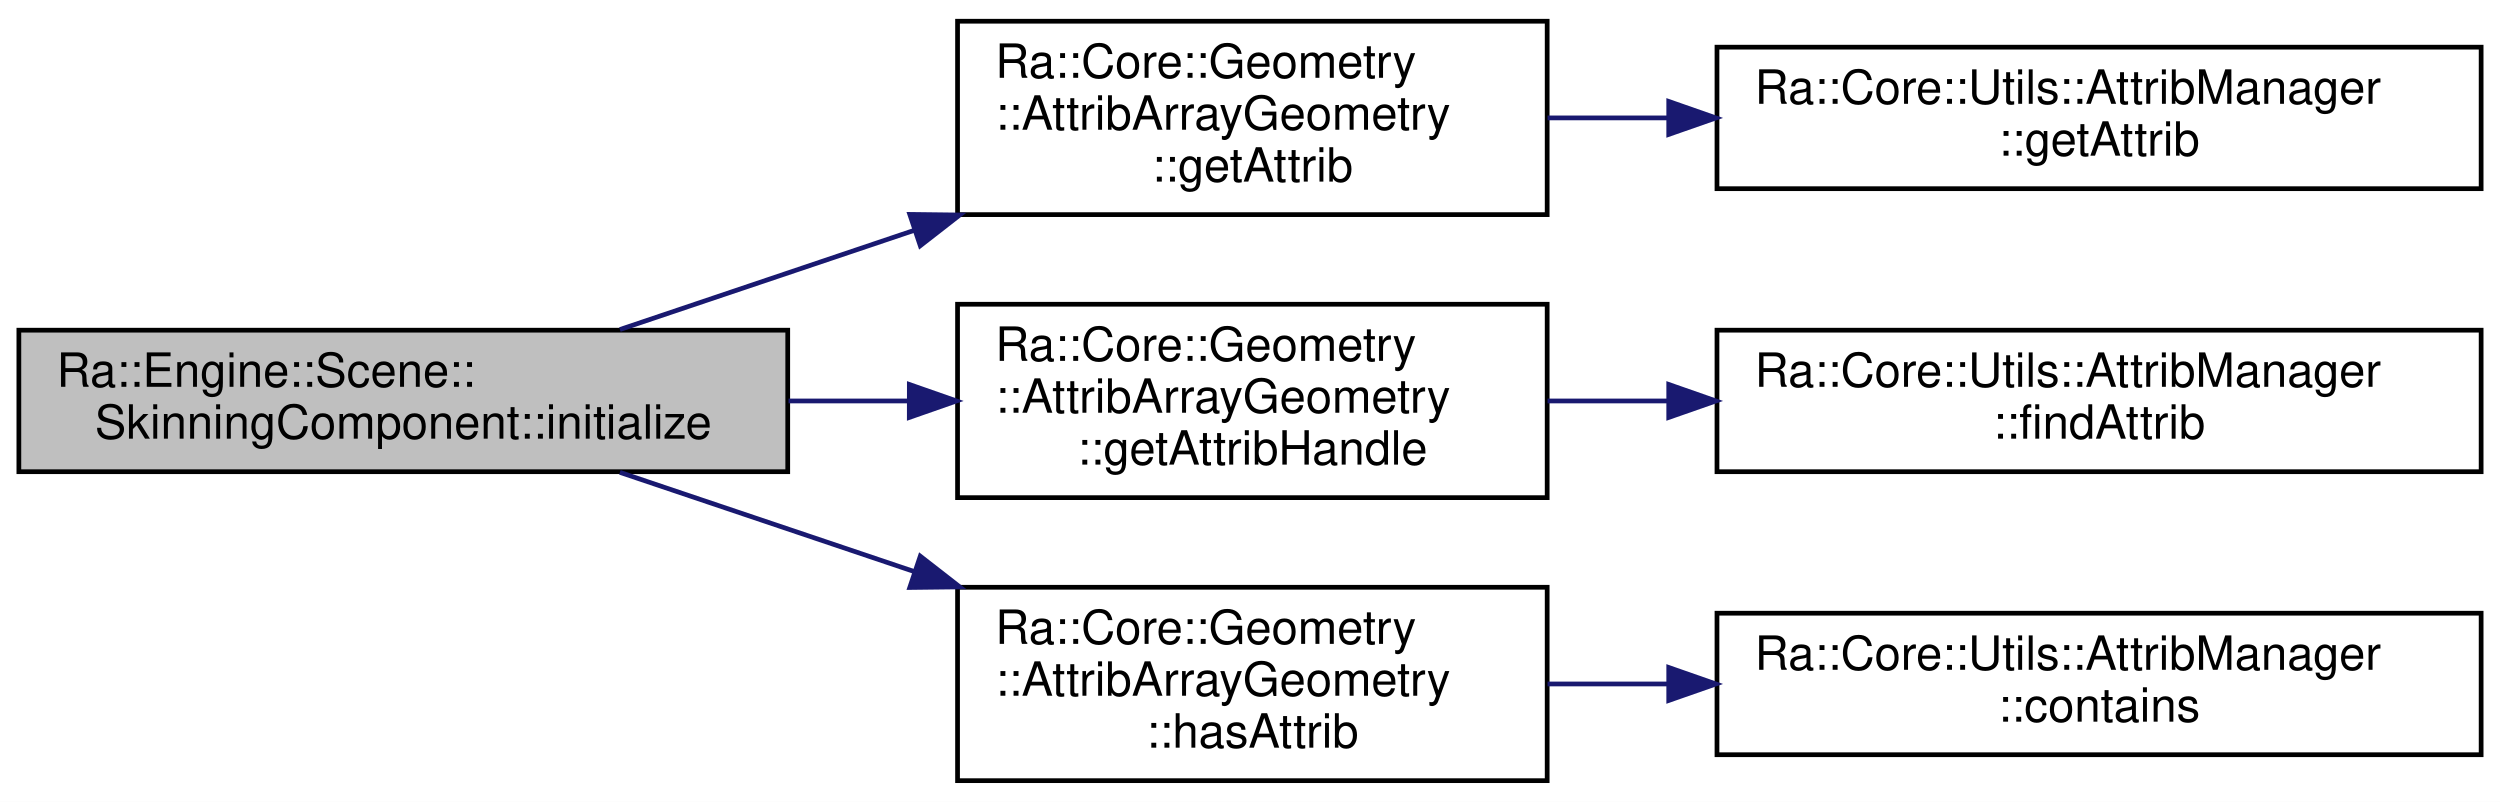
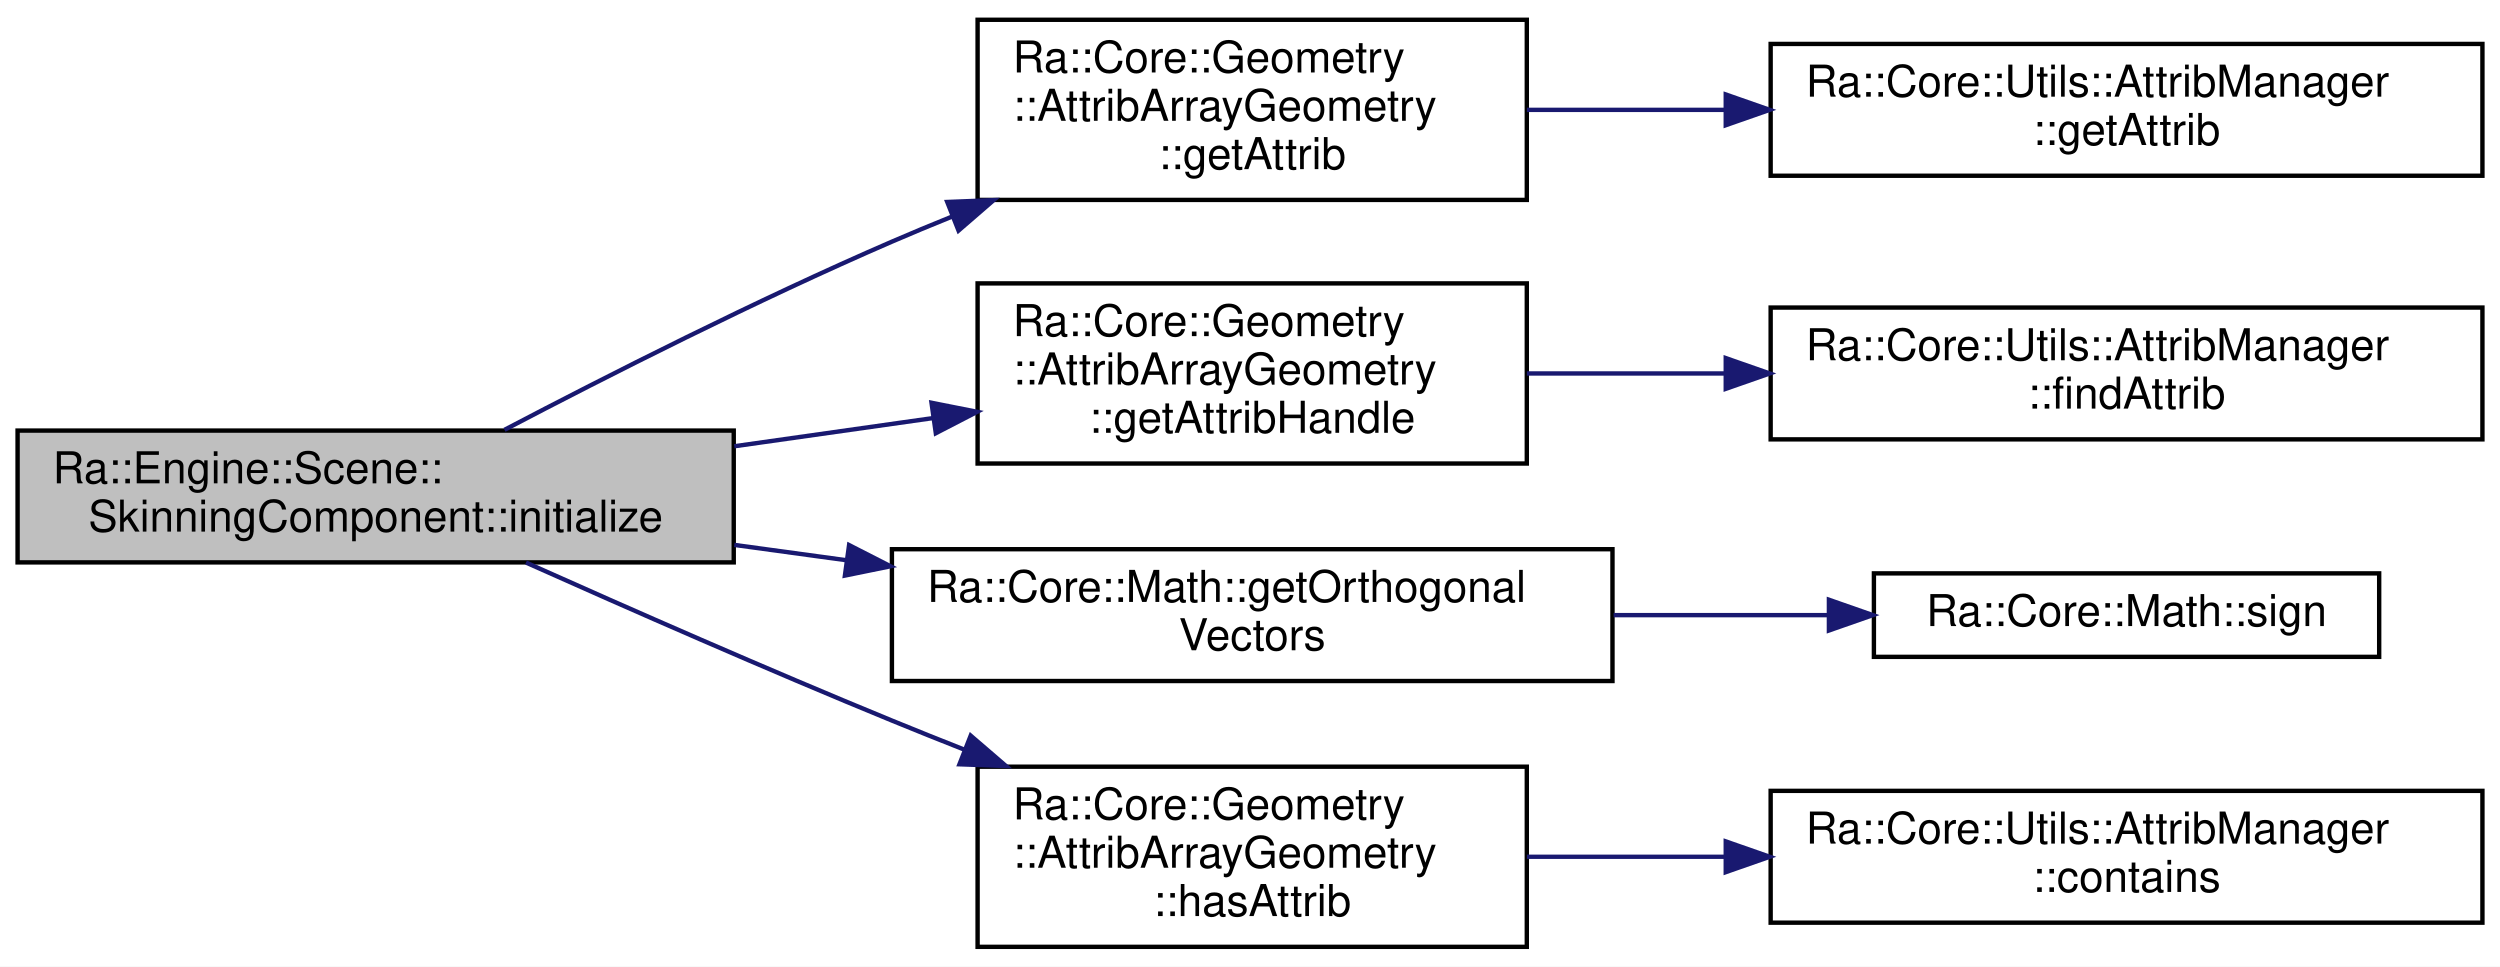
- <svg xmlns="http://www.w3.org/2000/svg" xmlns:xlink="http://www.w3.org/1999/xlink" width="530pt" height="170pt" viewBox="0.00 0.00 530.00 170.00">
-   <g id="graph0" class="graph" transform="scale(1 1) rotate(0) translate(4 166)">
-     <polygon fill="white" stroke="transparent" points="-4,4 -4,-166 526,-166 526,4 -4,4" />
+ <svg xmlns="http://www.w3.org/2000/svg" xmlns:xlink="http://www.w3.org/1999/xlink" width="569pt" height="220pt" viewBox="0.00 0.00 569.00 220.00">
+   <g id="graph0" class="graph" transform="scale(1 1) rotate(0) translate(4 216)">
+     <polygon fill="white" stroke="transparent" points="-4,4 -4,-216 565,-216 565,4 -4,4" />
    <g id="node1" class="node">
      <g id="a_node1">
        <a xlink:title="Pure virtual method to be overridden by any component. When this method is called you are guaranteed ...">
-           <polygon fill="#bfbfbf" stroke="black" points="0,-66 0,-96 163,-96 163,-66 0,-66" />
-           <text text-anchor="start" x="8" y="-84" font-family="Helvetica,sans-Serif" font-size="10.00">Ra::Engine::Scene::</text>
-           <text text-anchor="middle" x="81.5" y="-73" font-family="Helvetica,sans-Serif" font-size="10.00">SkinningComponent::initialize</text>
+           <polygon fill="#bfbfbf" stroke="black" points="0,-88 0,-118 163,-118 163,-88 0,-88" />
+           <text text-anchor="start" x="8" y="-106" font-family="Helvetica,sans-Serif" font-size="10.00">Ra::Engine::Scene::</text>
+           <text text-anchor="middle" x="81.5" y="-95" font-family="Helvetica,sans-Serif" font-size="10.00">SkinningComponent::initialize</text>
        </a>
      </g>
    </g>
    <g id="node2" class="node">
      <g id="a_node2">
        <a xlink:href="classRa_1_1Core_1_1Geometry_1_1AttribArrayGeometry.html#aeb68d9cd8cf8c1e05886a23f0ad33c59" target="_top" xlink:title=" ">
-           <polygon fill="white" stroke="black" points="199,-120.5 199,-161.5 324,-161.5 324,-120.5 199,-120.5" />
-           <text text-anchor="start" x="207" y="-149.5" font-family="Helvetica,sans-Serif" font-size="10.00">Ra::Core::Geometry</text>
-           <text text-anchor="start" x="207" y="-138.5" font-family="Helvetica,sans-Serif" font-size="10.00">::AttribArrayGeometry</text>
-           <text text-anchor="middle" x="261.5" y="-127.5" font-family="Helvetica,sans-Serif" font-size="10.00">::getAttrib</text>
+           <polygon fill="white" stroke="black" points="218.5,-170.5 218.5,-211.5 343.5,-211.5 343.5,-170.5 218.5,-170.5" />
+           <text text-anchor="start" x="226.5" y="-199.5" font-family="Helvetica,sans-Serif" font-size="10.00">Ra::Core::Geometry</text>
+           <text text-anchor="start" x="226.5" y="-188.5" font-family="Helvetica,sans-Serif" font-size="10.00">::AttribArrayGeometry</text>
+           <text text-anchor="middle" x="281" y="-177.5" font-family="Helvetica,sans-Serif" font-size="10.00">::getAttrib</text>
        </a>
      </g>
    </g>
    <g id="edge1" class="edge">
-       <path fill="none" stroke="midnightblue" d="M127.42,-96.14C146.35,-102.52 168.85,-110.11 189.9,-117.2" />
-       <polygon fill="midnightblue" stroke="midnightblue" points="188.87,-120.55 199.46,-120.42 191.1,-113.91 188.87,-120.55" />
+       <path fill="none" stroke="midnightblue" d="M110.82,-118.17C134.17,-130.41 168.31,-147.72 199,-161 203.41,-162.91 207.99,-164.81 212.62,-166.68" />
+       <polygon fill="midnightblue" stroke="midnightblue" points="211.59,-170.03 222.17,-170.45 214.16,-163.52 211.59,-170.03" />
    </g>
    <g id="node4" class="node">
      <g id="a_node4">
        <a xlink:href="classRa_1_1Core_1_1Geometry_1_1AttribArrayGeometry.html#a25adccb0a28277580c023e2cd4adb0b0" target="_top" xlink:title=" ">
-           <polygon fill="white" stroke="black" points="199,-60.5 199,-101.5 324,-101.5 324,-60.5 199,-60.5" />
-           <text text-anchor="start" x="207" y="-89.5" font-family="Helvetica,sans-Serif" font-size="10.00">Ra::Core::Geometry</text>
-           <text text-anchor="start" x="207" y="-78.5" font-family="Helvetica,sans-Serif" font-size="10.00">::AttribArrayGeometry</text>
-           <text text-anchor="middle" x="261.5" y="-67.5" font-family="Helvetica,sans-Serif" font-size="10.00">::getAttribHandle</text>
+           <polygon fill="white" stroke="black" points="218.5,-110.5 218.5,-151.5 343.5,-151.5 343.5,-110.5 218.5,-110.5" />
+           <text text-anchor="start" x="226.5" y="-139.5" font-family="Helvetica,sans-Serif" font-size="10.00">Ra::Core::Geometry</text>
+           <text text-anchor="start" x="226.5" y="-128.5" font-family="Helvetica,sans-Serif" font-size="10.00">::AttribArrayGeometry</text>
+           <text text-anchor="middle" x="281" y="-117.5" font-family="Helvetica,sans-Serif" font-size="10.00">::getAttribHandle</text>
        </a>
      </g>
    </g>
    <g id="edge3" class="edge">
-       <path fill="none" stroke="midnightblue" d="M163.17,-81C171.67,-81 180.27,-81 188.66,-81" />
-       <polygon fill="midnightblue" stroke="midnightblue" points="188.78,-84.5 198.77,-81 188.77,-77.5 188.78,-84.5" />
+       <path fill="none" stroke="midnightblue" d="M163.12,-114.43C178.11,-116.55 193.68,-118.76 208.38,-120.85" />
+       <polygon fill="midnightblue" stroke="midnightblue" points="208.01,-124.33 218.4,-122.27 208.99,-117.4 208.01,-124.33" />
    </g>
    <g id="node6" class="node">
      <g id="a_node6">
-         <a xlink:href="classRa_1_1Core_1_1Geometry_1_1AttribArrayGeometry.html#a67f1aba3459c43d7dc9108f56006f365" target="_top" xlink:title=" ">
-           <polygon fill="white" stroke="black" points="199,-0.5 199,-41.5 324,-41.5 324,-0.5 199,-0.5" />
-           <text text-anchor="start" x="207" y="-29.5" font-family="Helvetica,sans-Serif" font-size="10.00">Ra::Core::Geometry</text>
-           <text text-anchor="start" x="207" y="-18.5" font-family="Helvetica,sans-Serif" font-size="10.00">::AttribArrayGeometry</text>
-           <text text-anchor="middle" x="261.5" y="-7.5" font-family="Helvetica,sans-Serif" font-size="10.00">::hasAttrib</text>
+         <a xlink:href="namespaceRa_1_1Core_1_1Math.html#a5f25a31a29b0688e349dc35a353b9766" target="_top" xlink:title=" ">
+           <polygon fill="white" stroke="black" points="199,-61 199,-91 363,-91 363,-61 199,-61" />
+           <text text-anchor="start" x="207" y="-79" font-family="Helvetica,sans-Serif" font-size="10.00">Ra::Core::Math::getOrthogonal</text>
+           <text text-anchor="middle" x="281" y="-68" font-family="Helvetica,sans-Serif" font-size="10.00">Vectors</text>
        </a>
      </g>
    </g>
    <g id="edge5" class="edge">
-       <path fill="none" stroke="midnightblue" d="M127.42,-65.86C146.35,-59.48 168.85,-51.89 189.9,-44.8" />
-       <polygon fill="midnightblue" stroke="midnightblue" points="191.1,-48.09 199.46,-41.58 188.87,-41.45 191.1,-48.09" />
+       <path fill="none" stroke="midnightblue" d="M163.12,-91.98C171.55,-90.83 180.16,-89.65 188.71,-88.48" />
+       <polygon fill="midnightblue" stroke="midnightblue" points="189.25,-91.94 198.68,-87.12 188.3,-85 189.25,-91.94" />
+     </g>
+     <g id="node8" class="node">
+       <g id="a_node8">
+         <a xlink:href="classRa_1_1Core_1_1Geometry_1_1AttribArrayGeometry.html#a67f1aba3459c43d7dc9108f56006f365" target="_top" xlink:title=" ">
+           <polygon fill="white" stroke="black" points="218.5,-0.5 218.5,-41.5 343.5,-41.5 343.5,-0.5 218.5,-0.5" />
+           <text text-anchor="start" x="226.5" y="-29.5" font-family="Helvetica,sans-Serif" font-size="10.00">Ra::Core::Geometry</text>
+           <text text-anchor="start" x="226.5" y="-18.5" font-family="Helvetica,sans-Serif" font-size="10.00">::AttribArrayGeometry</text>
+           <text text-anchor="middle" x="281" y="-7.5" font-family="Helvetica,sans-Serif" font-size="10.00">::hasAttrib</text>
+         </a>
+       </g>
+     </g>
+     <g id="edge7" class="edge">
+       <path fill="none" stroke="midnightblue" d="M115.72,-87.96C138.93,-77.58 170.71,-63.6 199,-52 204.36,-49.8 209.93,-47.57 215.53,-45.36" />
+       <polygon fill="midnightblue" stroke="midnightblue" points="216.93,-48.57 224.96,-41.66 214.37,-42.05 216.93,-48.57" />
    </g>
    <g id="node3" class="node">
      <g id="a_node3">
        <a xlink:href="classRa_1_1Core_1_1Utils_1_1AttribManager.html#ae0cb7281ec72606a5392602b4ea50d2c" target="_top" xlink:title=" ">
-           <polygon fill="white" stroke="black" points="360,-126 360,-156 522,-156 522,-126 360,-126" />
-           <text text-anchor="start" x="368" y="-144" font-family="Helvetica,sans-Serif" font-size="10.00">Ra::Core::Utils::AttribManager</text>
-           <text text-anchor="middle" x="441" y="-133" font-family="Helvetica,sans-Serif" font-size="10.00">::getAttrib</text>
+           <polygon fill="white" stroke="black" points="399,-176 399,-206 561,-206 561,-176 399,-176" />
+           <text text-anchor="start" x="407" y="-194" font-family="Helvetica,sans-Serif" font-size="10.00">Ra::Core::Utils::AttribManager</text>
+           <text text-anchor="middle" x="480" y="-183" font-family="Helvetica,sans-Serif" font-size="10.00">::getAttrib</text>
        </a>
      </g>
    </g>
    <g id="edge2" class="edge">
-       <path fill="none" stroke="midnightblue" d="M324.08,-141C332.36,-141 340.98,-141 349.63,-141" />
-       <polygon fill="midnightblue" stroke="midnightblue" points="349.77,-144.5 359.77,-141 349.77,-137.5 349.77,-144.5" />
+       <path fill="none" stroke="midnightblue" d="M343.52,-191C357.88,-191 373.46,-191 388.77,-191" />
+       <polygon fill="midnightblue" stroke="midnightblue" points="388.78,-194.5 398.78,-191 388.78,-187.5 388.78,-194.5" />
    </g>
    <g id="node5" class="node">
      <g id="a_node5">
        <a xlink:href="classRa_1_1Core_1_1Utils_1_1AttribManager.html#af89047a2747bc4e08144bbb3477e1d8e" target="_top" xlink:title="findAttrib Grab an attribute handler by name.">
-           <polygon fill="white" stroke="black" points="360,-66 360,-96 522,-96 522,-66 360,-66" />
-           <text text-anchor="start" x="368" y="-84" font-family="Helvetica,sans-Serif" font-size="10.00">Ra::Core::Utils::AttribManager</text>
-           <text text-anchor="middle" x="441" y="-73" font-family="Helvetica,sans-Serif" font-size="10.00">::findAttrib</text>
+           <polygon fill="white" stroke="black" points="399,-116 399,-146 561,-146 561,-116 399,-116" />
+           <text text-anchor="start" x="407" y="-134" font-family="Helvetica,sans-Serif" font-size="10.00">Ra::Core::Utils::AttribManager</text>
+           <text text-anchor="middle" x="480" y="-123" font-family="Helvetica,sans-Serif" font-size="10.00">::findAttrib</text>
        </a>
      </g>
    </g>
    <g id="edge4" class="edge">
-       <path fill="none" stroke="midnightblue" d="M324.08,-81C332.36,-81 340.98,-81 349.63,-81" />
-       <polygon fill="midnightblue" stroke="midnightblue" points="349.77,-84.5 359.77,-81 349.77,-77.5 349.77,-84.5" />
+       <path fill="none" stroke="midnightblue" d="M343.52,-131C357.88,-131 373.46,-131 388.77,-131" />
+       <polygon fill="midnightblue" stroke="midnightblue" points="388.78,-134.5 398.78,-131 388.78,-127.5 388.78,-134.5" />
    </g>
    <g id="node7" class="node">
      <g id="a_node7">
-         <a xlink:href="classRa_1_1Core_1_1Utils_1_1AttribManager.html#acf143d6db7f6e39edb18ed21d45b3317" target="_top" xlink:title="contains Check if an attribute with the given name exists.">
-           <polygon fill="white" stroke="black" points="360,-6 360,-36 522,-36 522,-6 360,-6" />
-           <text text-anchor="start" x="368" y="-24" font-family="Helvetica,sans-Serif" font-size="10.00">Ra::Core::Utils::AttribManager</text>
-           <text text-anchor="middle" x="441" y="-13" font-family="Helvetica,sans-Serif" font-size="10.00">::contains</text>
+         <a xlink:href="namespaceRa_1_1Core_1_1Math.html#a90f0fe9079f5bb86c721ea4b61738470" target="_top" xlink:title="Returns the sign of any numeric type as { -1, 0, 1}.">
+           <polygon fill="white" stroke="black" points="422.5,-66.5 422.5,-85.5 537.5,-85.5 537.5,-66.5 422.5,-66.5" />
+           <text text-anchor="middle" x="480" y="-73.5" font-family="Helvetica,sans-Serif" font-size="10.00">Ra::Core::Math::sign</text>
        </a>
      </g>
    </g>
    <g id="edge6" class="edge">
-       <path fill="none" stroke="midnightblue" d="M324.08,-21C332.36,-21 340.98,-21 349.63,-21" />
-       <polygon fill="midnightblue" stroke="midnightblue" points="349.77,-24.5 359.77,-21 349.77,-17.5 349.77,-24.5" />
+       <path fill="none" stroke="midnightblue" d="M363.26,-76C379.52,-76 396.43,-76 412.13,-76" />
+       <polygon fill="midnightblue" stroke="midnightblue" points="412.26,-79.5 422.26,-76 412.26,-72.5 412.26,-79.5" />
+     </g>
+     <g id="node9" class="node">
+       <g id="a_node9">
+         <a xlink:href="classRa_1_1Core_1_1Utils_1_1AttribManager.html#acf143d6db7f6e39edb18ed21d45b3317" target="_top" xlink:title="contains Check if an attribute with the given name exists.">
+           <polygon fill="white" stroke="black" points="399,-6 399,-36 561,-36 561,-6 399,-6" />
+           <text text-anchor="start" x="407" y="-24" font-family="Helvetica,sans-Serif" font-size="10.00">Ra::Core::Utils::AttribManager</text>
+           <text text-anchor="middle" x="480" y="-13" font-family="Helvetica,sans-Serif" font-size="10.00">::contains</text>
+         </a>
+       </g>
+     </g>
+     <g id="edge8" class="edge">
+       <path fill="none" stroke="midnightblue" d="M343.52,-21C357.88,-21 373.46,-21 388.77,-21" />
+       <polygon fill="midnightblue" stroke="midnightblue" points="388.78,-24.5 398.78,-21 388.78,-17.5 388.78,-24.5" />
    </g>
  </g>
</svg>
